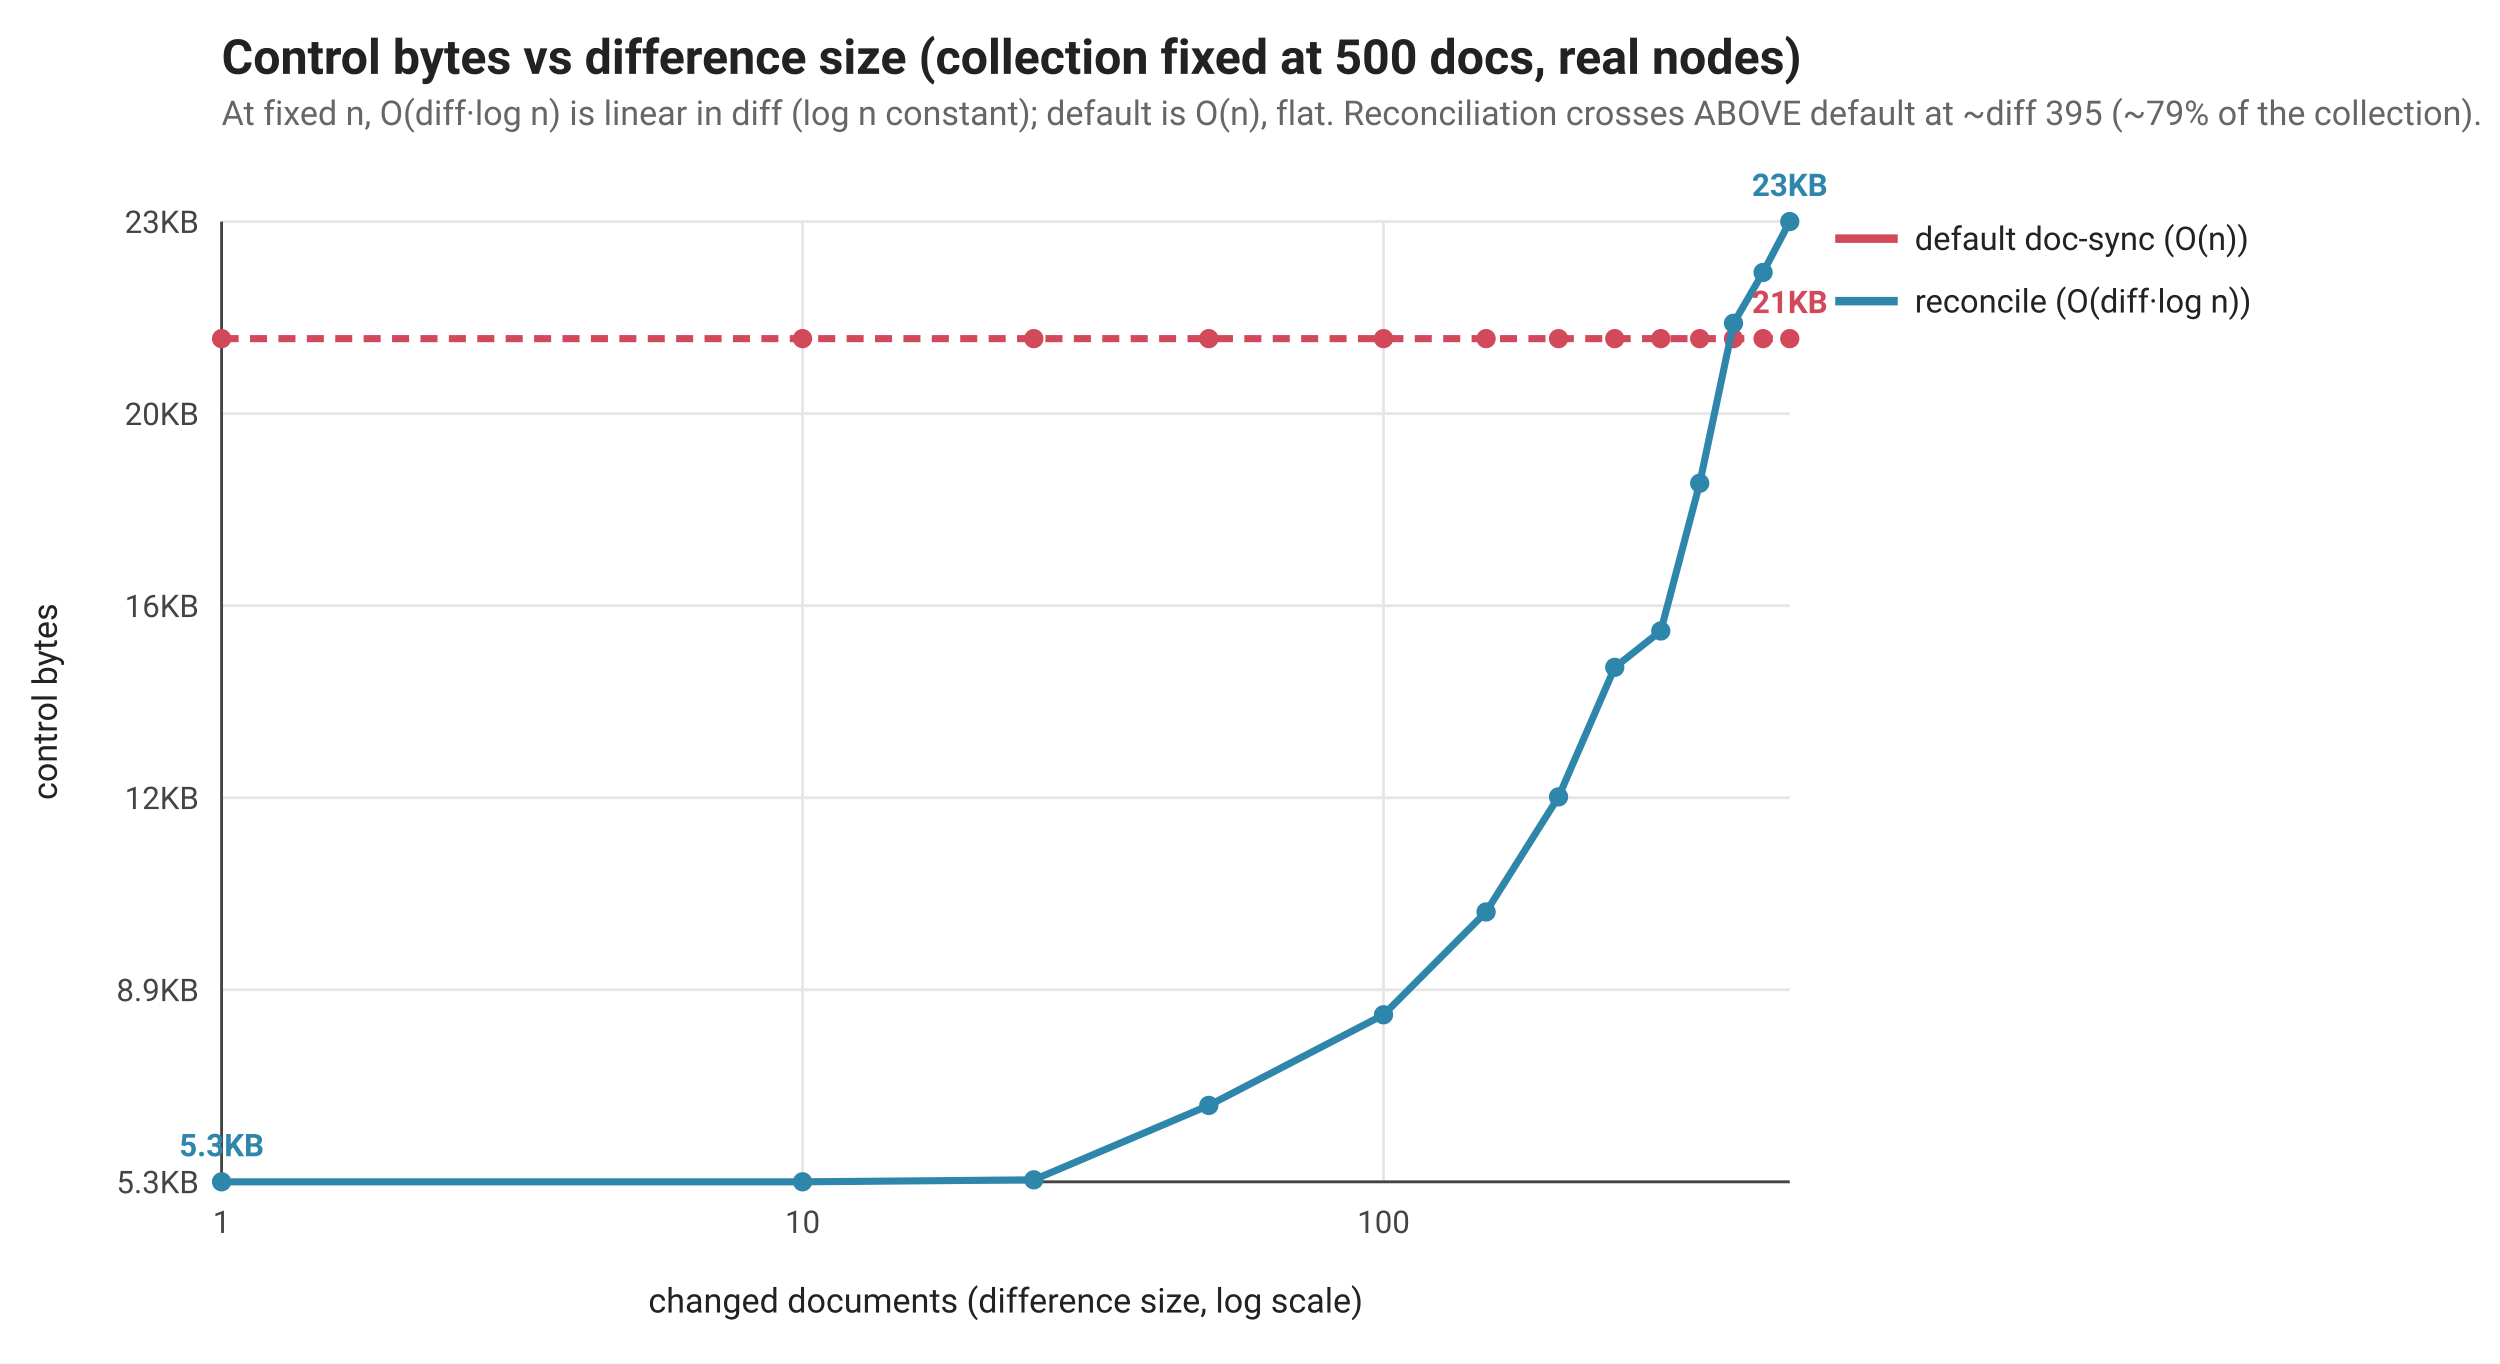
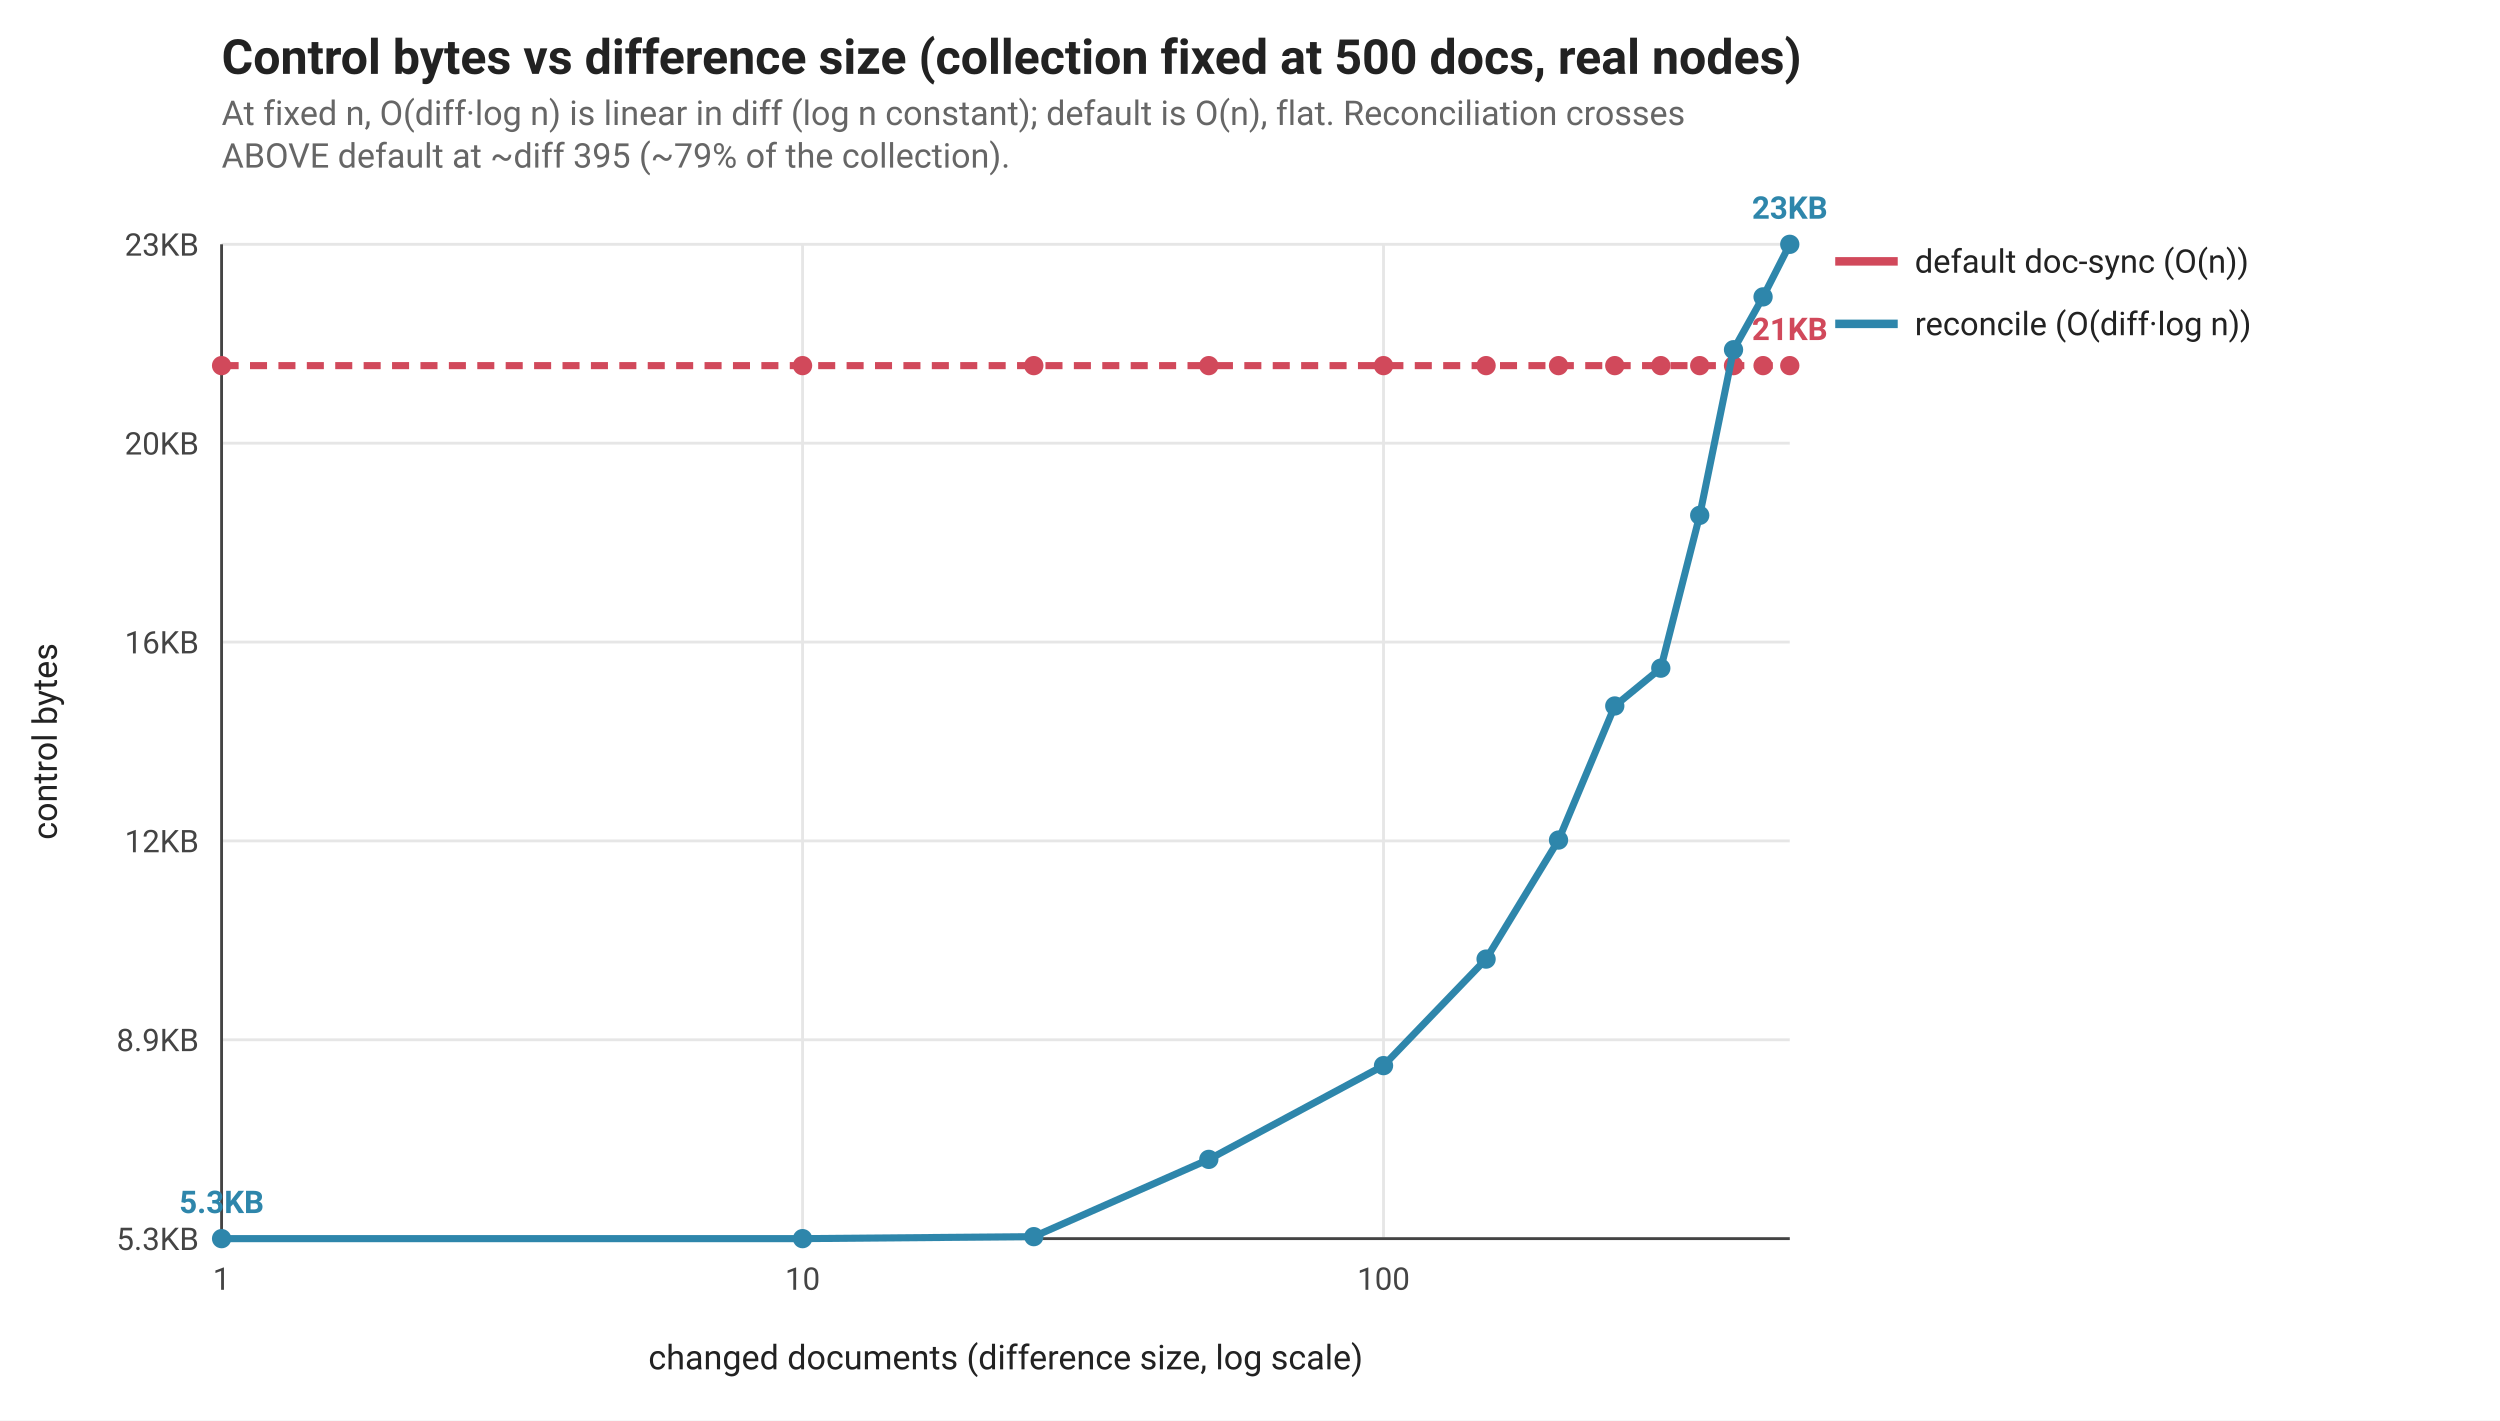
- <svg xmlns="http://www.w3.org/2000/svg" width="880" height="480" viewBox="0 0 880 480" font-family="-apple-system,Segoe UI,Roboto,sans-serif">
-   <rect width="880" height="480" fill="white" />
+ <svg xmlns="http://www.w3.org/2000/svg" width="880" height="500" viewBox="0 0 880 500" font-family="-apple-system,Segoe UI,Roboto,sans-serif">
+   <rect width="880" height="500" fill="white" />
  <text x="78" y="26" font-size="17" font-weight="700" fill="#222222">Control bytes vs difference size  (collection fixed at 500 docs, real nodes)</text>
-   <text x="78" y="44" font-size="12" fill="#666">At fixed n, O(diff·log n) is linear in diff (log n constant); default is O(n), flat. Reconciliation crosses ABOVE default at ~diff 395 (~79% of the collection).</text>
-   <line x1="78" y1="416.0" x2="630" y2="416.0" stroke="#e6e6e6" />
-   <text x="70" y="420.0" font-size="11" fill="#444444" text-anchor="end">5.3KB</text>
-   <line x1="78" y1="348.4" x2="630" y2="348.4" stroke="#e6e6e6" />
-   <text x="70" y="352.4" font-size="11" fill="#444444" text-anchor="end">8.9KB</text>
-   <line x1="78" y1="280.8" x2="630" y2="280.8" stroke="#e6e6e6" />
-   <text x="70" y="284.8" font-size="11" fill="#444444" text-anchor="end">12KB</text>
-   <line x1="78" y1="213.2" x2="630" y2="213.2" stroke="#e6e6e6" />
-   <text x="70" y="217.2" font-size="11" fill="#444444" text-anchor="end">16KB</text>
-   <line x1="78" y1="145.6" x2="630" y2="145.6" stroke="#e6e6e6" />
-   <text x="70" y="149.6" font-size="11" fill="#444444" text-anchor="end">20KB</text>
-   <line x1="78" y1="78.0" x2="630" y2="78.0" stroke="#e6e6e6" />
-   <text x="70" y="82.0" font-size="11" fill="#444444" text-anchor="end">23KB</text>
-   <line x1="78.0" y1="78" x2="78.0" y2="416" stroke="#e6e6e6" />
-   <text x="78.0" y="434.0" font-size="11" fill="#444444" text-anchor="middle">1</text>
-   <line x1="282.5" y1="78" x2="282.5" y2="416" stroke="#e6e6e6" />
-   <text x="282.5" y="434.0" font-size="11" fill="#444444" text-anchor="middle">10</text>
-   <line x1="487.0" y1="78" x2="487.0" y2="416" stroke="#e6e6e6" />
-   <text x="487.0" y="434.0" font-size="11" fill="#444444" text-anchor="middle">100</text>
-   <line x1="78" y1="78" x2="78" y2="416" stroke="#444444" />
-   <line x1="78" y1="416" x2="630" y2="416" stroke="#444444" />
-   <text x="354" y="462" font-size="12" fill="#222222" text-anchor="middle">changed documents  (difference size, log scale)</text>
-   <text x="20" y="247" font-size="12" fill="#222222" text-anchor="middle" transform="rotate(-90 20 247)">control bytes</text>
-   <polyline points="78.0,119.2 282.5,119.2 363.9,119.2 425.5,119.2 487.0,119.2 523.1,119.2 548.6,119.2 568.4,119.2 584.6,119.2 598.3,119.2 610.2,119.2 620.6,119.2 630.0,119.2" fill="none" stroke="#d1495b" stroke-width="2.5" stroke-dasharray="6 4" />
-   <circle cx="78.0" cy="119.2" r="3.4" fill="#d1495b" />
-   <circle cx="282.5" cy="119.2" r="3.4" fill="#d1495b" />
-   <circle cx="363.9" cy="119.2" r="3.4" fill="#d1495b" />
-   <circle cx="425.5" cy="119.2" r="3.4" fill="#d1495b" />
-   <circle cx="487.0" cy="119.2" r="3.4" fill="#d1495b" />
-   <circle cx="523.1" cy="119.2" r="3.4" fill="#d1495b" />
-   <circle cx="548.6" cy="119.2" r="3.4" fill="#d1495b" />
-   <circle cx="568.4" cy="119.2" r="3.4" fill="#d1495b" />
-   <circle cx="584.6" cy="119.2" r="3.4" fill="#d1495b" />
-   <circle cx="598.3" cy="119.2" r="3.4" fill="#d1495b" />
-   <circle cx="610.2" cy="119.2" r="3.4" fill="#d1495b" />
-   <circle cx="620.6" cy="119.2" r="3.4" fill="#d1495b" />
-   <circle cx="630.0" cy="119.2" r="3.4" fill="#d1495b" />
-   <polyline points="78.0,416.0 282.5,416.0 363.9,415.3 425.5,389.1 487.0,357.2 523.1,321.0 548.6,280.5 568.4,234.9 584.6,222.1 598.3,170.1 610.2,113.8 620.6,95.9 630.0,78.0" fill="none" stroke="#2e86ab" stroke-width="2.5" />
-   <circle cx="78.0" cy="416.0" r="3.4" fill="#2e86ab" />
-   <circle cx="282.5" cy="416.0" r="3.4" fill="#2e86ab" />
-   <circle cx="363.9" cy="415.3" r="3.4" fill="#2e86ab" />
-   <circle cx="425.5" cy="389.1" r="3.4" fill="#2e86ab" />
-   <circle cx="487.0" cy="357.2" r="3.4" fill="#2e86ab" />
-   <circle cx="523.1" cy="321.0" r="3.4" fill="#2e86ab" />
-   <circle cx="548.6" cy="280.5" r="3.4" fill="#2e86ab" />
-   <circle cx="568.4" cy="234.9" r="3.4" fill="#2e86ab" />
-   <circle cx="584.6" cy="222.1" r="3.4" fill="#2e86ab" />
-   <circle cx="598.3" cy="170.1" r="3.4" fill="#2e86ab" />
-   <circle cx="610.2" cy="113.8" r="3.4" fill="#2e86ab" />
-   <circle cx="620.6" cy="95.9" r="3.4" fill="#2e86ab" />
-   <circle cx="630.0" cy="78.0" r="3.4" fill="#2e86ab" />
-   <line x1="646" y1="84" x2="668" y2="84" stroke="#d1495b" stroke-width="3" />
-   <text x="674" y="88" font-size="11.5" fill="#222222">default doc-sync (O(n))</text>
-   <line x1="646" y1="106" x2="668" y2="106" stroke="#2e86ab" stroke-width="3" />
-   <text x="674" y="110" font-size="11.5" fill="#222222">reconcile (O(diff·log n))</text>
-   <text x="630.0" y="110.2" font-size="11" font-weight="600" fill="#d1495b" text-anchor="middle">21KB</text>
-   <text x="78.0" y="407.0" font-size="11" font-weight="600" fill="#2e86ab" text-anchor="middle">5.3KB</text>
-   <text x="630.0" y="69.0" font-size="11" font-weight="600" fill="#2e86ab" text-anchor="middle">23KB</text>
+   <text x="78" y="44" font-size="12" fill="#666">At fixed n, O(diff·log n) is linear in diff (log n constant); default is O(n), flat. Reconciliation crosses</text>
+   <text x="78" y="59" font-size="12" fill="#666">ABOVE default at ~diff 395 (~79% of the collection).</text>
+   <line x1="78" y1="436.0" x2="630" y2="436.0" stroke="#e6e6e6" />
+   <text x="70" y="440.0" font-size="11" fill="#444444" text-anchor="end">5.3KB</text>
+   <line x1="78" y1="366.0" x2="630" y2="366.0" stroke="#e6e6e6" />
+   <text x="70" y="370.0" font-size="11" fill="#444444" text-anchor="end">8.9KB</text>
+   <line x1="78" y1="296.0" x2="630" y2="296.0" stroke="#e6e6e6" />
+   <text x="70" y="300.0" font-size="11" fill="#444444" text-anchor="end">12KB</text>
+   <line x1="78" y1="226.0" x2="630" y2="226.0" stroke="#e6e6e6" />
+   <text x="70" y="230.0" font-size="11" fill="#444444" text-anchor="end">16KB</text>
+   <line x1="78" y1="156.0" x2="630" y2="156.0" stroke="#e6e6e6" />
+   <text x="70" y="160.0" font-size="11" fill="#444444" text-anchor="end">20KB</text>
+   <line x1="78" y1="86.0" x2="630" y2="86.0" stroke="#e6e6e6" />
+   <text x="70" y="90.0" font-size="11" fill="#444444" text-anchor="end">23KB</text>
+   <line x1="78.0" y1="86" x2="78.0" y2="436" stroke="#e6e6e6" />
+   <text x="78.0" y="454.0" font-size="11" fill="#444444" text-anchor="middle">1</text>
+   <line x1="282.5" y1="86" x2="282.5" y2="436" stroke="#e6e6e6" />
+   <text x="282.5" y="454.0" font-size="11" fill="#444444" text-anchor="middle">10</text>
+   <line x1="487.0" y1="86" x2="487.0" y2="436" stroke="#e6e6e6" />
+   <text x="487.0" y="454.0" font-size="11" fill="#444444" text-anchor="middle">100</text>
+   <line x1="78" y1="86" x2="78" y2="436" stroke="#444444" />
+   <line x1="78" y1="436" x2="630" y2="436" stroke="#444444" />
+   <text x="354" y="482" font-size="12" fill="#222222" text-anchor="middle">changed documents  (difference size, log scale)</text>
+   <text x="20" y="261" font-size="12" fill="#222222" text-anchor="middle" transform="rotate(-90 20 261)">control bytes</text>
+   <polyline points="78.0,128.7 282.5,128.7 363.9,128.7 425.5,128.7 487.0,128.7 523.1,128.7 548.6,128.7 568.4,128.7 584.6,128.7 598.3,128.7 610.2,128.7 620.6,128.7 630.0,128.7" fill="none" stroke="#d1495b" stroke-width="2.5" stroke-dasharray="6 4" />
+   <circle cx="78.0" cy="128.7" r="3.4" fill="#d1495b" />
+   <circle cx="282.5" cy="128.7" r="3.4" fill="#d1495b" />
+   <circle cx="363.9" cy="128.7" r="3.4" fill="#d1495b" />
+   <circle cx="425.5" cy="128.7" r="3.4" fill="#d1495b" />
+   <circle cx="487.0" cy="128.7" r="3.4" fill="#d1495b" />
+   <circle cx="523.1" cy="128.7" r="3.4" fill="#d1495b" />
+   <circle cx="548.6" cy="128.7" r="3.4" fill="#d1495b" />
+   <circle cx="568.4" cy="128.7" r="3.4" fill="#d1495b" />
+   <circle cx="584.6" cy="128.7" r="3.4" fill="#d1495b" />
+   <circle cx="598.3" cy="128.7" r="3.4" fill="#d1495b" />
+   <circle cx="610.2" cy="128.7" r="3.4" fill="#d1495b" />
+   <circle cx="620.6" cy="128.7" r="3.4" fill="#d1495b" />
+   <circle cx="630.0" cy="128.7" r="3.4" fill="#d1495b" />
+   <polyline points="78.0,436.0 282.5,436.0 363.9,435.3 425.5,408.1 487.0,375.1 523.1,337.6 548.6,295.7 568.4,248.5 584.6,235.2 598.3,181.4 610.2,123.1 620.6,104.5 630.0,86.0" fill="none" stroke="#2e86ab" stroke-width="2.5" />
+   <circle cx="78.0" cy="436.0" r="3.4" fill="#2e86ab" />
+   <circle cx="282.5" cy="436.0" r="3.4" fill="#2e86ab" />
+   <circle cx="363.9" cy="435.3" r="3.4" fill="#2e86ab" />
+   <circle cx="425.5" cy="408.1" r="3.4" fill="#2e86ab" />
+   <circle cx="487.0" cy="375.1" r="3.4" fill="#2e86ab" />
+   <circle cx="523.1" cy="337.6" r="3.4" fill="#2e86ab" />
+   <circle cx="548.6" cy="295.7" r="3.4" fill="#2e86ab" />
+   <circle cx="568.4" cy="248.5" r="3.4" fill="#2e86ab" />
+   <circle cx="584.6" cy="235.2" r="3.4" fill="#2e86ab" />
+   <circle cx="598.3" cy="181.4" r="3.4" fill="#2e86ab" />
+   <circle cx="610.2" cy="123.1" r="3.4" fill="#2e86ab" />
+   <circle cx="620.6" cy="104.5" r="3.4" fill="#2e86ab" />
+   <circle cx="630.0" cy="86.0" r="3.4" fill="#2e86ab" />
+   <line x1="646" y1="92" x2="668" y2="92" stroke="#d1495b" stroke-width="3" />
+   <text x="674" y="96" font-size="11.5" fill="#222222">default doc-sync (O(n))</text>
+   <line x1="646" y1="114" x2="668" y2="114" stroke="#2e86ab" stroke-width="3" />
+   <text x="674" y="118" font-size="11.5" fill="#222222">reconcile (O(diff·log n))</text>
+   <text x="630.0" y="119.7" font-size="11" font-weight="600" fill="#d1495b" text-anchor="middle">21KB</text>
+   <text x="78.0" y="427.0" font-size="11" font-weight="600" fill="#2e86ab" text-anchor="middle">5.3KB</text>
+   <text x="630.0" y="77.0" font-size="11" font-weight="600" fill="#2e86ab" text-anchor="middle">23KB</text>
</svg>
